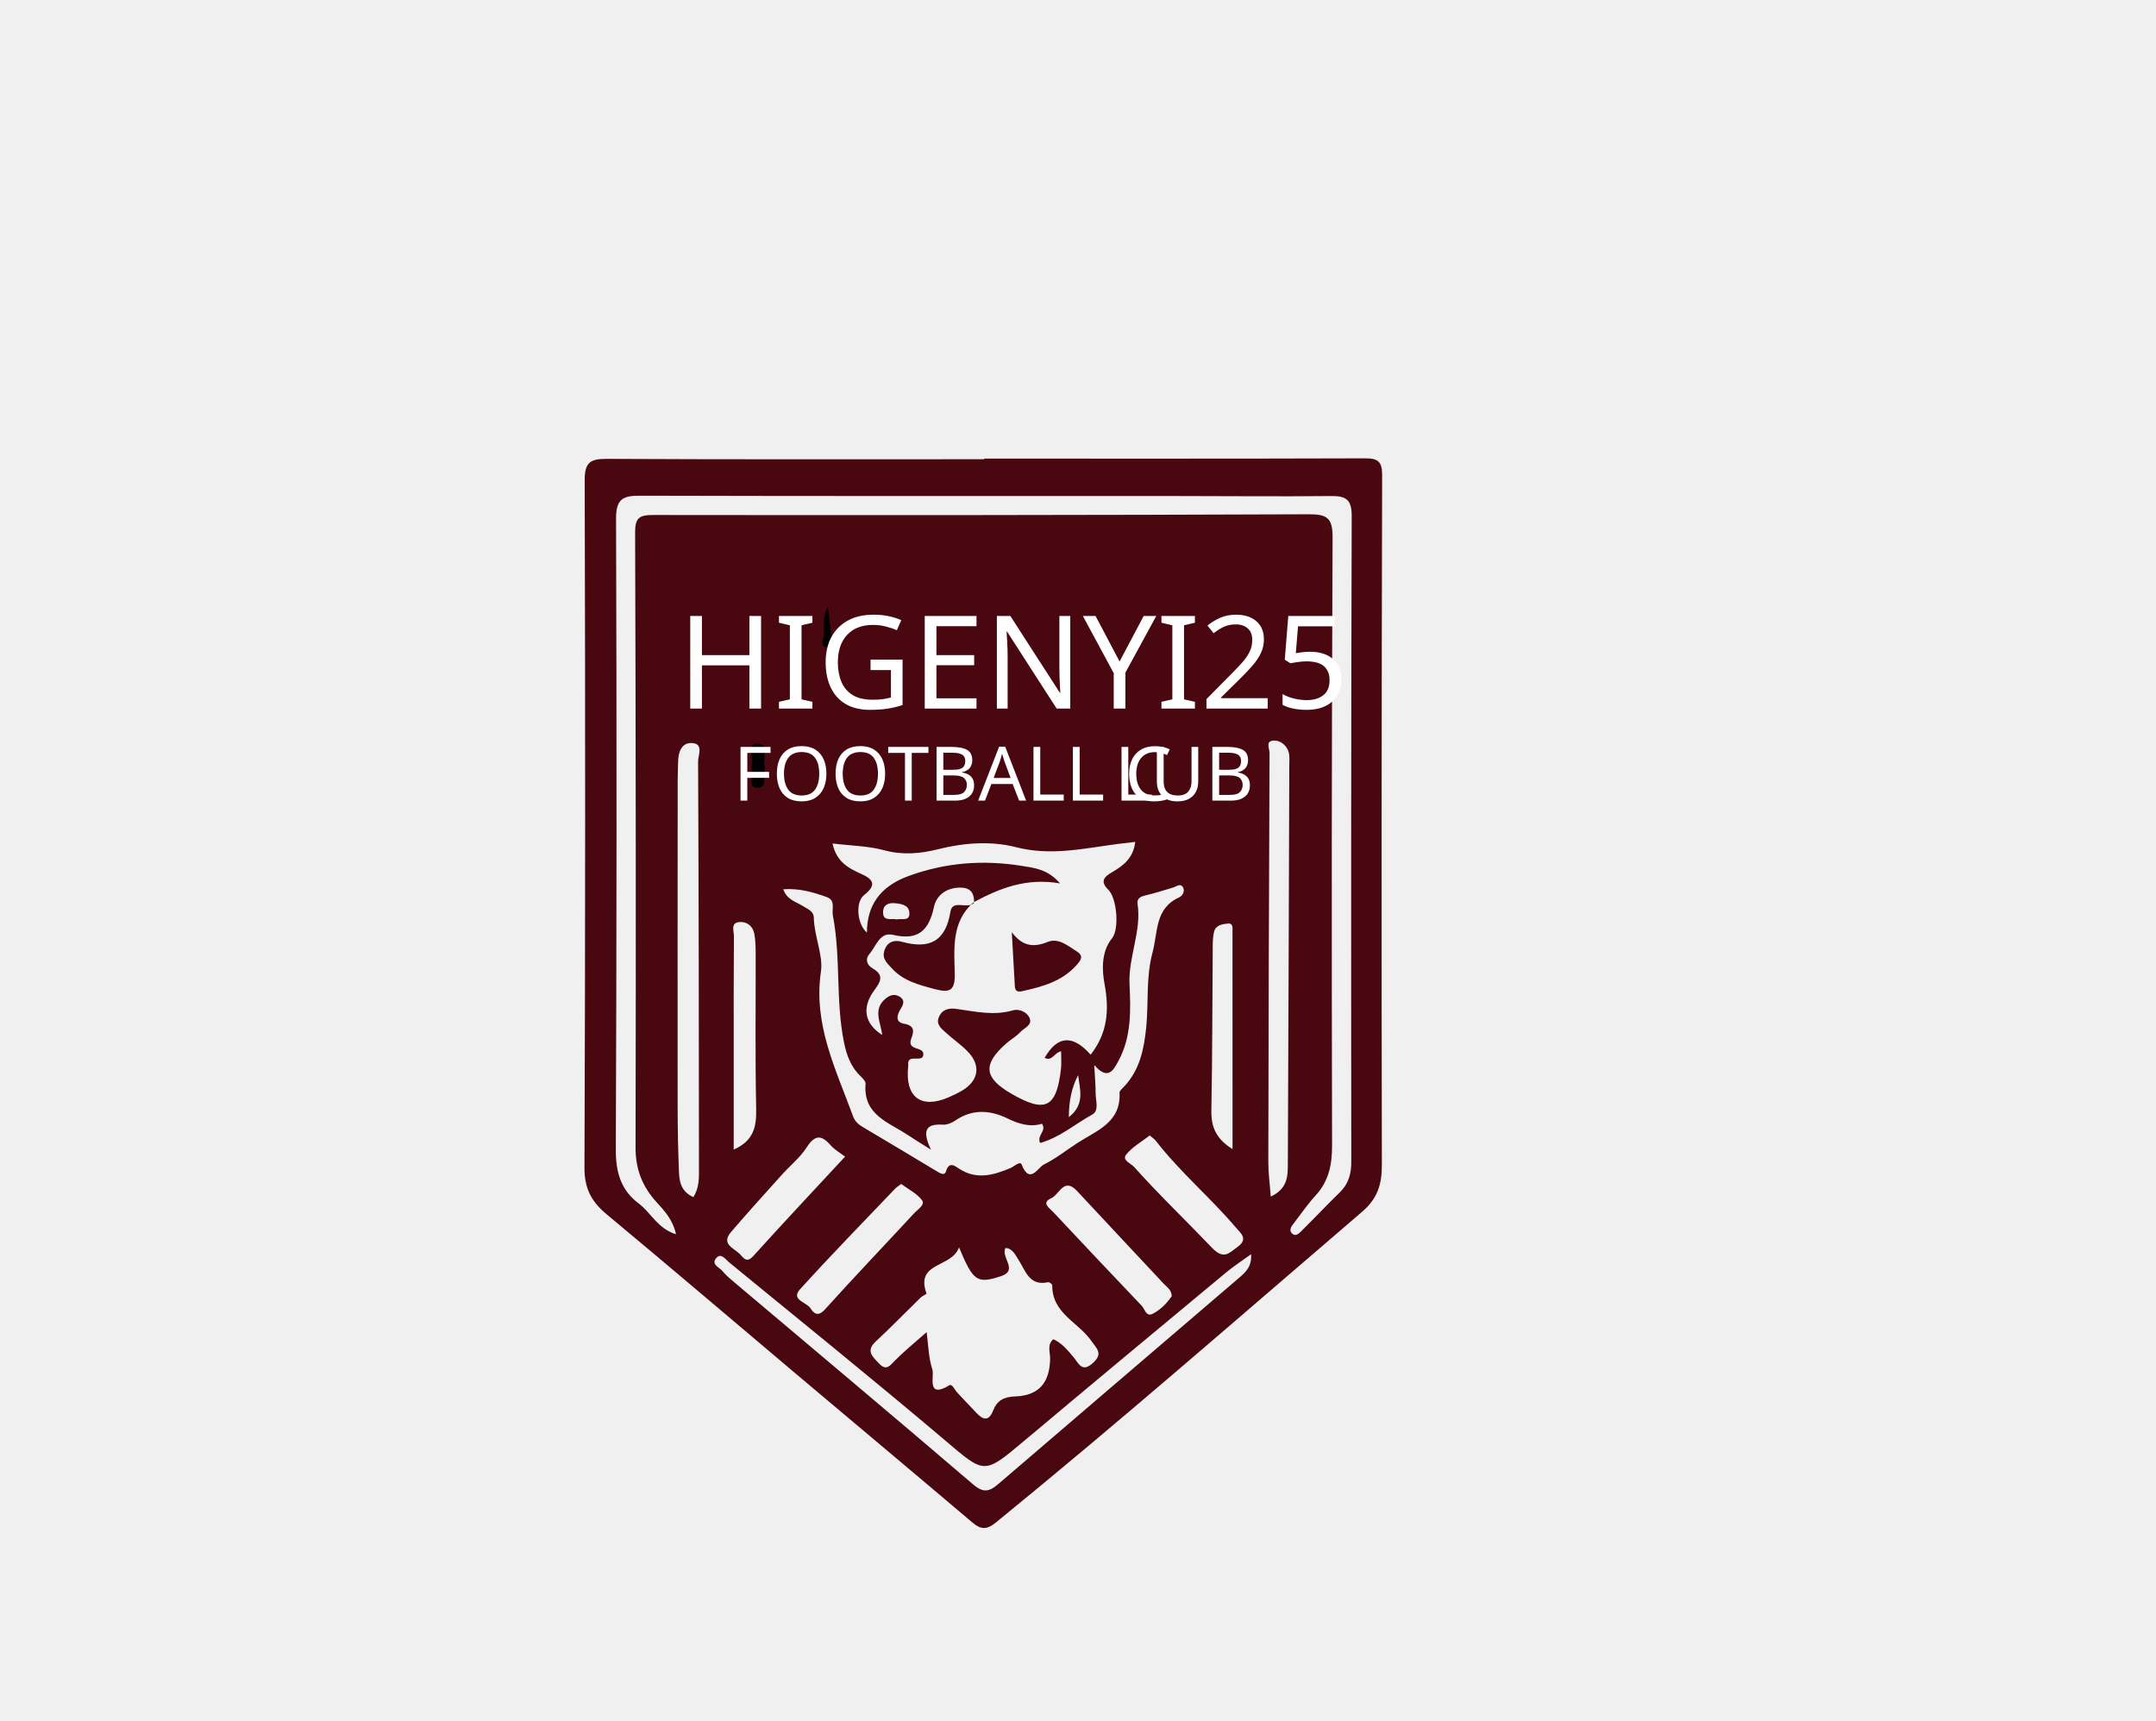
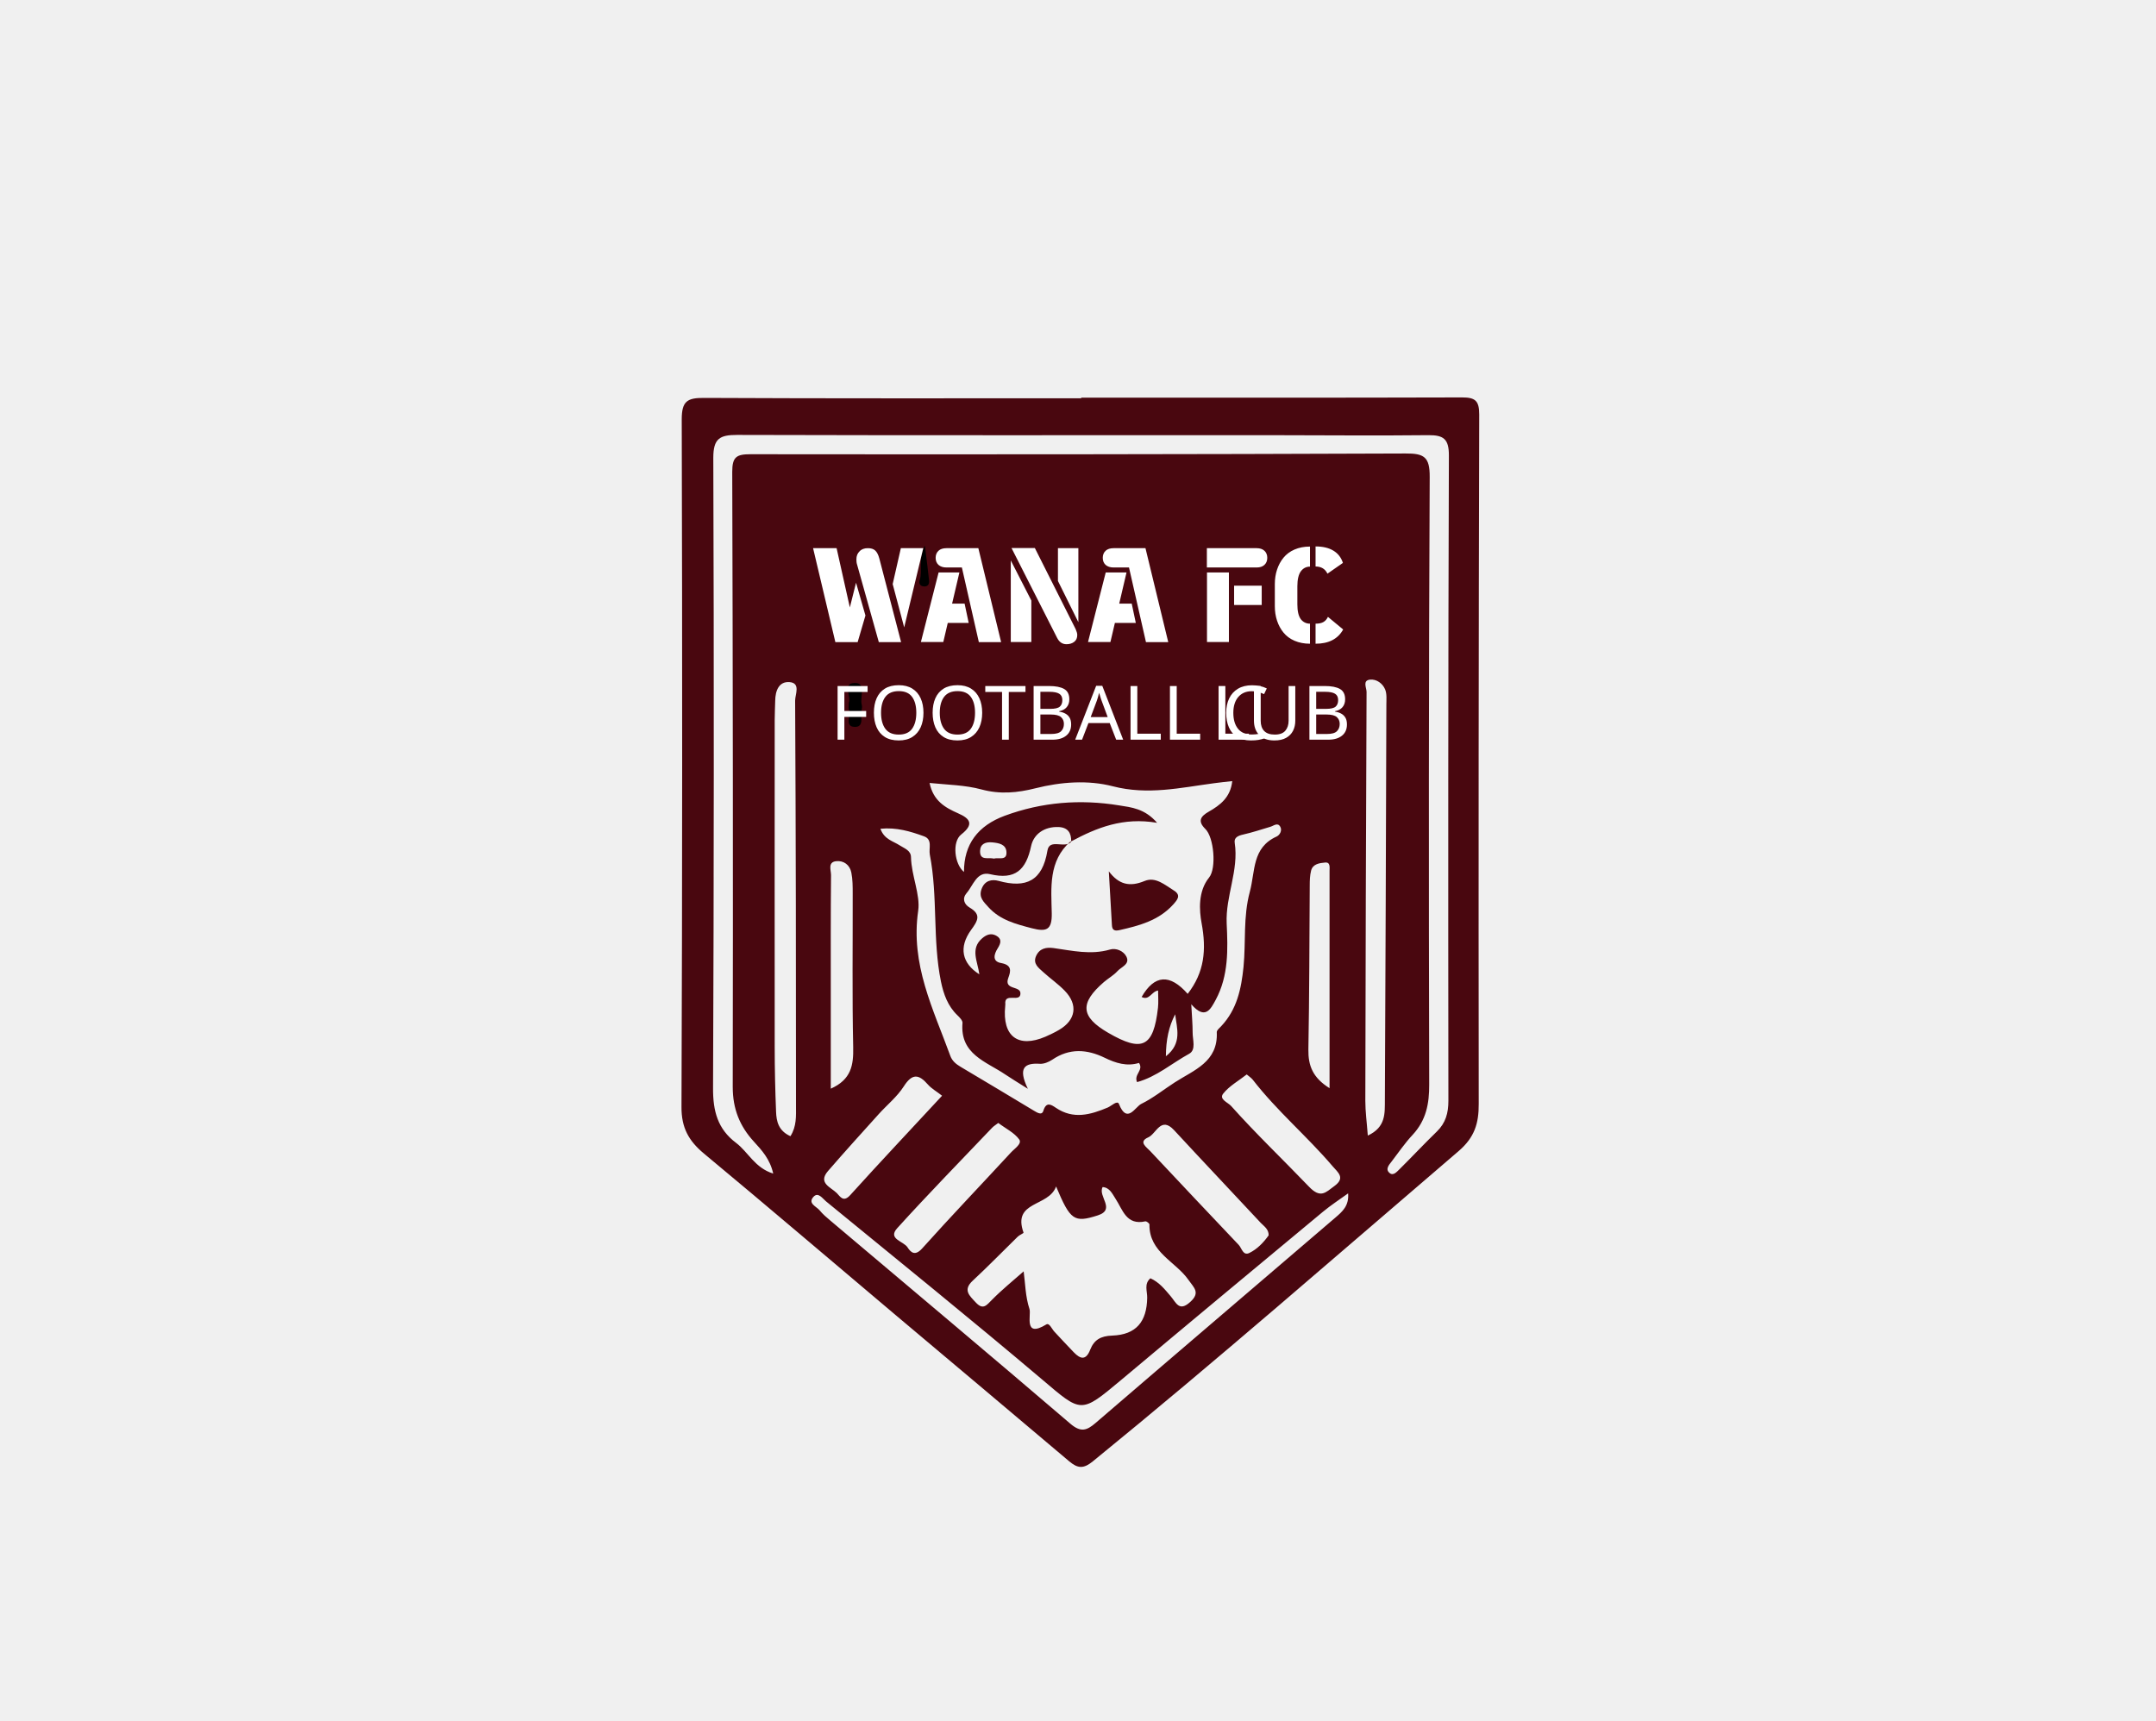
- <svg xmlns="http://www.w3.org/2000/svg" id="Layer_1" data-name="Layer 1" viewBox="0 0 1741.59 1389.89">
-   <defs>
-     <style>
-       .cls-1 {
-         font-size: 60.74px;
-       }
- 
-       .cls-1, .cls-2 {
-         fill: #fff;
-         font-family: eFootballStencil-Regular, 'eFootball Stencil';
-       }
- 
-       .cls-3, .cls-4 {
-         stroke-width: 0px;
-       }
- 
-       .cls-5 {
-         letter-spacing: 0em;
-       }
- 
-       .cls-2 {
-         font-size: 104.77px;
-       }
- 
-       .cls-4 {
-         fill: #49070f;
-       }
-     </style>
-   </defs>
-   <path class="cls-4" d="m1116.47,384.07c.03-11.01-3.11-13.78-13.71-13.75-102.59.34-205.18.21-307.76.21v.51c-101.56,0-203.12.24-304.68-.29-13.46-.07-18.05,2.63-18.01,17.32.52,185.17.53,370.34-.18,555.51-.06,16.82,5.76,27.42,18.03,37.62,52.03,43.25,103.48,87.2,155.21,130.82,46.62,39.33,93.41,78.46,139.91,117.93,6.96,5.9,11.61,6.32,19.22.12,100.21-81.58,197.41-166.68,295.5-250.75,12.82-10.98,16.28-22.28,16.25-38.2-.38-185.68-.23-371.37.22-557.05Zm-551.86,558.73c0,8.05.56,16.38-4.51,24.42-9.68-4.38-11.28-12.04-11.6-19.73-.73-17.39-1.09-34.82-1.11-52.23-.08-88.16-.01-176.32.03-264.48,0-5.12.31-10.24.36-15.37.08-8.01,2.94-15.7,11.51-15.06,9.29.7,4.59,10,4.62,14.93.54,109.18.64,218.35.7,327.52Zm435.89,89.98c-64.59,55.41-129.36,110.61-193.89,166.08-7.2,6.18-12.01,7.76-20.45.54-64.22-54.99-129.02-109.32-193.61-163.89-3.13-2.64-6.31-5.34-8.88-8.49-2.56-3.14-9.71-5.49-4.92-10.76,3.83-4.21,7.31,1.27,10.13,3.59,58.23,47.74,116.85,95.01,174.29,143.68,32.34,27.41,31.25,28.24,64.06.68,54.16-45.5,108.57-90.72,162.98-135.93,6.46-5.38,13.58-9.96,20.39-14.91.77,10.22-4.81,14.88-10.1,19.41Zm-407.65-276.58c.04-3.96-2.84-10.42,4.12-11.19,6.06-.67,11.08,2.96,12.32,9.25,1.07,5.46,1.12,11.18,1.13,16.79.11,41.44-.47,82.88.4,124.3.3,14.39-1.5,26.12-18.14,33.46,0-26.58-.01-52.02,0-77.46,0-31.72-.09-63.44.17-95.15Zm38.3,193.42c6.83-7.61,15.1-14.22,20.53-22.68,6.81-10.6,12.13-9.86,19.55-1.38,2.94,3.35,7.09,5.63,11.41,8.95-25.04,27.03-49.87,53.44-74.16,80.33-5.54,6.13-8.06,1.2-10.83-1.61-4.76-4.8-15.48-8.07-7.18-17.77,13.28-15.52,27.03-30.64,40.68-45.84Zm83.18-262.64c15.07,4.07,29.01,2.77,43.7-.91,20.62-5.18,42.59-6.75,62.57-1.61,28.21,7.26,54.65,1.08,81.78-2.52,4.5-.59,9.01-1.07,14.63-1.73-1.43,13.09-9.74,19.37-19.03,24.68-6.59,3.77-9.25,7.64-2.7,13.97,6.89,6.66,9.13,31.71,2.99,39.24-9.11,11.18-7.91,26.75-6.08,36.63,4.06,21.92,2.34,40.04-11.19,57.43q-21.65-24.55-37.15,2.53c6.15,3.17,7.98-4.53,13.28-5.25,0,4.87.44,9.49-.07,14-3.6,31.74-12.61,36.18-40.32,20.09-22.18-12.87-23.1-23.86-3.32-40.97,3.49-3.02,7.71-5.29,10.75-8.67,3.12-3.47,10.36-5.64,7.3-11.84-2.29-4.62-8.42-7.15-13.29-5.73-15.46,4.52-30.41.93-45.54-1.18-6.01-.83-11.43.25-14.15,6.47-2.71,6.19,2.1,9.52,5.76,12.88,5.65,5.19,12.1,9.57,17.43,15.06,10.92,11.23,8.95,23.68-4.57,31.63-3.52,2.06-7.24,3.85-10.99,5.47-22.14,9.55-35.05-.26-32.55-24.67.05-.51.13-1.03.08-1.54-1.08-10.15,12.39-.65,12.22-8.91-.12-6.18-13.55-2.39-9.75-12.43,2.12-5.57,3.05-10.44-5.81-11.97-7.48-1.3-5.72-7.29-2.73-12.02,2.55-4.04,3.52-7.57-1.42-10.18-4.17-2.2-7.8-.69-11.2,2.25-9.91,8.54-3.59,18.81-2.26,29.06-14.14-8.92-16.85-21.76-6.71-35.78,5.31-7.33,8.58-12.36-1.13-18.08-4.64-2.73-6.21-7.39-2.46-11.72,5.4-6.24,8.2-17.88,18.96-15.34,20.31,4.79,28.99-3.43,33.09-22.61,2.12-9.89,10.84-15.93,22.13-15.54,7.68.27,10.39,4.8,10.27,11.62,20.66-11.08,41.96-19.74,69.42-15.05-9.98-11.61-20.91-12.53-30.78-14.13-31.37-5.09-62.19-2.73-92.28,8.44-21.62,8.03-32.96,23.01-32.91,45.39-7.72-6.25-9.76-24.43-2.23-30.33,10.41-8.17,7.34-12.76-2.58-17.13-10.4-4.58-19.95-10-22.99-24.49,14.89,1.82,28.82,1.98,41.83,5.49Zm149.06,215.64c.08-13.28,2.26-23.88,7.51-33.92,1.32,11.33,5.85,23.44-7.51,33.92Zm-150.06-166.05c.22-5.64,4.48-7.35,9.77-6.81,5.27.53,11.06,1.54,11.48,7.66.51,7.4-6.25,4.35-10.23,5.44-4.21-1.17-11.34,2.11-11.02-6.29Zm-45.29-11.7c7.1,2.58,3.74,9.63,4.74,14.84,6.56,33.89,2.1,68.73,9,102.57,2.07,10.14,5.49,19.68,13.25,27.14,1.8,1.73,4.34,4.26,4.17,6.22-2.18,25.37,18.98,31.16,34.5,41.65,4.61,3.12,9.41,5.97,18.33,11.58-8.17-17.01-2.7-20.95,9.68-20.19,3.26.2,7.14-1.41,9.96-3.34,13.86-9.51,28.12-8.52,42.3-1.63,9.04,4.39,18.01,7.17,27.77,4.23,3.9,6.08-4.39,9.25-1.59,15.52,15.79-4.28,28.17-15.27,42.13-22.93,5.83-3.21,2.72-11.37,2.75-17.33.03-6.56-.62-13.13-1.13-22.71,11.35,13,15.68,3.89,19.75-3.7,10.38-19.39,9.75-40.68,8.76-61.62-1.04-22.11,9.89-42.81,6.48-65.08-.66-4.26,2.68-5.81,6.69-6.73,7.46-1.73,14.75-4.12,22.1-6.3,2.73-.81,5.91-3.78,7.99-.02,1.66,2.99-.43,6.74-3.05,7.92-19.89,9.05-17.1,27.75-21.61,44.56-5.47,20.36-3.09,40.52-5.12,60.67-1.8,17.77-5.28,34.4-17.98,47.86-1.38,1.46-3.64,3.24-3.56,4.78,1.23,24.14-18.44,30.57-33.93,40.59-9.03,5.84-17.53,12.7-27.1,17.39-4.93,2.41-11.55,16.61-18,.14-1.28-3.28-6.05,1.5-9.02,2.75-14,5.91-27.77,9.79-41.93.29-3.64-2.44-7.82-5.46-10.2,2.38-1.18,3.9-4.89,1.51-7.57-.11-19.73-11.88-39.47-23.73-59.29-35.45-3.67-2.16-6.69-4.67-8.16-8.72-13.77-37.87-32.35-74.05-25.99-117.29,1.89-12.88-5.48-28.48-5.77-43.33-.11-5.45-5.11-7.01-8.98-9.51-5.35-3.45-12.6-4.76-15.71-13.48,12.97-.93,24.32,2.39,35.34,6.39Zm180.24,372.83c-.34,19.3-8.82,29.86-28.35,30.56-9.33.34-14.61,3.53-17.65,11.29-3.42,8.76-7.85,7.93-13.31,2.24-5.32-5.54-10.56-11.16-15.81-16.77-2.03-2.17-3.95-7.2-6.38-5.74-18.62,11.27-11.95-7.61-13.56-12.53-3.26-9.95-3.39-20.93-4.67-30.45-8.46,7.49-17.46,14.75-25.54,22.91-4.37,4.42-7.15,8.71-13.17,2.21-5.12-5.52-10.61-9.96-2.42-17.57,12.38-11.5,24.15-23.66,36.26-35.47,1.4-1.36,4.88-2.8,4.72-3.26-9.19-25.86,20.29-20.46,26.27-37.31,11.51,27.42,14.45,29.51,33.56,23.41,15.01-4.79-.14-15.49,4.02-22.92,5.7.38,7.79,5.42,10.37,9.37,5.87,9.03,8.71,21.66,24.06,18.3.94-.2,3.35,1.61,3.33,2.46-.33,22.6,21.16,29.92,31.56,44.95,4.26,6.15,9.65,10.12,1.52,17.63-9.16,8.47-11.55.64-16.08-4.69-4.59-5.39-9.09-11.13-16.16-14.29-5.29,4.53-2.48,10.51-2.57,15.67Zm-181.83-39.82c-5.6,6.22-9,3.52-11.77-.87-3.15-4.98-16.22-6.73-8.37-15.4,24.97-27.58,51.02-54.2,76.69-81.15,1.29-1.36,2.99-2.34,4.99-3.88,6.11,4.57,13.02,7.87,16.94,13.33,2.51,3.48-3.79,7.41-6.71,10.57-23.89,25.84-48.22,51.27-71.77,77.4Zm184.37-78.56c-3.05-3.26-10.05-7.53-1.59-11.23,6.42-2.81,10.14-17.34,20.85-5.78,23.23,25.06,46.71,49.9,70,74.91,2.65,2.85,6.5,5.12,6.41,10.1-4.07,5.84-9.18,11.05-15.48,14.21-5.18,2.59-6.23-3.91-8.74-6.53-23.94-25.11-47.72-50.37-71.45-75.68Zm65.31-36.48c-2.66-2.98-10.05-5.44-6.42-9.99,4.9-6.16,12.37-10.27,19.01-15.46,1.97,1.7,3.74,2.77,4.92,4.3,19.48,25.16,43.93,45.73,64.5,69.88,4.19,4.92,10.47,9.35,1.48,15.92-7.05,5.15-11.15,10.54-20.69.54-20.82-21.82-42.69-42.67-62.8-65.19Zm79.5-14.41c-13.57-8.45-17.35-18.24-17.11-31.26.84-44.08.76-88.17,1.11-132.26.03-4.08.09-8.3,1.11-12.21,1.41-5.42,6.85-6.07,11.16-6.52,4.45-.47,3.69,3.88,3.7,6.74.04,57.79.03,115.59.03,175.51Zm45.85-309.98c-.34,106.57-.69,213.15-1.18,319.73-.05,10.48.87,21.8-13.8,28.6-.8-10.76-2-19.38-1.98-28.01.18-110.15.5-220.31,1.01-330.47.02-3.3-3.47-9.28,2.89-9.93,5.18-.53,10.07,3.12,12.08,7.94,1.49,3.56.99,8.06.98,12.14Zm50.07,320.17c.01,9.88-2.2,17.86-9.3,24.78-10.27,10.02-20.13,20.46-30.32,30.56-2.05,2.03-4.88,5.36-7.78,3-3.75-3.04-.69-6.47,1.47-9.29,5.61-7.31,10.85-14.98,17.07-21.74,10.77-11.69,13.38-25.01,13.34-40.71-.38-163.6-.37-327.22.42-490.82.08-16.1-4.48-18.95-19.52-18.89-176.43.72-352.86.8-529.29.58-11.28-.01-14.64,2.31-14.6,14.19.55,165.66.72,331.31.36,496.97-.04,17.73,5.61,31.67,17.18,44.29,6.34,6.92,12.91,13.99,15.49,25.68-14.87-4.58-20.21-17.42-30.01-24.76-14.88-11.16-18.7-25.74-18.62-44.18.71-169.76.75-339.52.21-509.28-.05-15.61,5.24-18.54,19.23-18.5,142.58.4,285.16.22,427.74.25,43.59.01,87.19.49,130.78.03,12.2-.12,16.53,3.11,16.49,16.24-.52,173.87-.51,347.73-.34,521.6Z" />
-   <path class="cls-4" d="m786.44,729.01c-18.12,15.86-15.59,37.57-15.19,57.98.27,13.73-4.4,15.24-16,12.19-13-3.42-25.74-6.64-35.15-17.14-3.73-4.16-8.04-7.71-5.49-14.62,2.62-7.09,8.42-8.04,13.69-6.57,22.35,6.24,35.54-.03,39.48-24.37,1.64-10.11,13.73-1.49,19.08-6.99,0-.01-.41-.47-.41-.47Z" />
-   <path class="cls-4" d="m817.33,753.22c8.06,10.69,16.75,12.82,28.88,7.85,8.93-3.66,16.54,3.26,23.81,7.78,6.04,3.75,2.5,7.64-.7,11.21-11.61,12.92-27.37,17.13-43.44,20.73-3.62.81-5.87.28-6.1-4.04-.75-14.51-1.63-29.02-2.46-43.52Z" />
-   <path class="cls-3" d="m668.66,489.99c1.5,12.25,2.58,20.2,3.38,28.17.27,2.71-.75,5.09-4.17,4.85-3.42-.24-4.19-2.75-3.35-5.35,2.5-7.78-1.43-16.2,4.15-27.67Z" />
-   <path class="cls-3" d="m607.25,617.01c2.21-4.57-5.6-15.88,4.69-16.05,9.85-.17,4.03,11.34,5.68,17.52.38,1.42.17,3.09-.12,4.57-.98,5.02,2.29,13.7-5.74,13.42-8.05-.28-3.07-8.85-4.44-13.57-.41-1.42-.06-3.05-.06-5.89Z" />
-   <text class="cls-2" transform="translate(547.42 572.48)">
-     <tspan x="0" y="0">HIGENYI25</tspan>
-   </text>
-   <text class="cls-1" transform="translate(592.3 646.85)">
-     <tspan x="0" y="0">FOOTBALL C</tspan>
-     <tspan class="cls-5" x="307.76" y="0">L</tspan>
-     <tspan x="336.74" y="0">UB</tspan>
-   </text>
+ <svg xmlns="http://www.w3.org/2000/svg" version="1.1" id="Layer_1" x="0px" y="0px" viewBox="0 0 1741.6 1389.9" style="enable-background:new 0 0 1741.6 1389.9;" xml:space="preserve">
+   <style type="text/css">
+ 	.st0{fill:#49070F;}
+ 	.st1{fill:#FFFFFF;}
+ 	.st2{font-family:'eFootballStencil-Regular';}
+ 	.st3{font-size:60.74px;}
+ </style>
+   <path class="st0" d="M1194.9,334.9c0-11-3.1-13.8-13.7-13.8c-102.6,0.3-205.2,0.2-307.8,0.2v0.5c-101.6,0-203.1,0.2-304.7-0.3  c-13.5-0.1-18,2.6-18,17.3c0.5,185.2,0.5,370.3-0.2,555.5c-0.1,16.8,5.8,27.4,18,37.6c52,43.2,103.5,87.2,155.2,130.8  c46.6,39.3,93.4,78.5,139.9,117.9c7,5.9,11.6,6.3,19.2,0.1c100.2-81.6,197.4-166.7,295.5-250.7c12.8-11,16.3-22.3,16.2-38.2  C1194.3,706.2,1194.4,520.5,1194.9,334.9L1194.9,334.9z M643,893.6c0,8,0.6,16.4-4.5,24.4c-9.7-4.4-11.3-12-11.6-19.7  c-0.7-17.4-1.1-34.8-1.1-52.2c-0.1-88.2,0-176.3,0-264.5c0-5.1,0.3-10.2,0.4-15.4c0.1-8,2.9-15.7,11.5-15.1c9.3,0.7,4.6,10,4.6,14.9  C642.9,675.2,643,784.4,643,893.6L643,893.6z M1078.9,983.6c-64.6,55.4-129.4,110.6-193.9,166.1c-7.2,6.2-12,7.8-20.5,0.5  c-64.2-55-129-109.3-193.6-163.9c-3.1-2.6-6.3-5.3-8.9-8.5c-2.6-3.1-9.7-5.5-4.9-10.8c3.8-4.2,7.3,1.3,10.1,3.6  c58.2,47.7,116.8,95,174.3,143.7c32.3,27.4,31.2,28.2,64.1,0.7c54.2-45.5,108.6-90.7,163-135.9c6.5-5.4,13.6-10,20.4-14.9  C1089.8,974.4,1084.2,979,1078.9,983.6z M671.3,707c0-4-2.8-10.4,4.1-11.2c6.1-0.7,11.1,3,12.3,9.2c1.1,5.5,1.1,11.2,1.1,16.8  c0.1,41.4-0.5,82.9,0.4,124.3c0.3,14.4-1.5,26.1-18.1,33.5c0-26.6,0-52,0-77.5C671.1,770.4,671,738.7,671.3,707L671.3,707z   M709.6,900.4c6.8-7.6,15.1-14.2,20.5-22.7c6.8-10.6,12.1-9.9,19.5-1.4c2.9,3.3,7.1,5.6,11.4,9c-25,27-49.9,53.4-74.2,80.3  c-5.5,6.1-8.1,1.2-10.8-1.6c-4.8-4.8-15.5-8.1-7.2-17.8C682.2,930.7,695.9,915.6,709.6,900.4z M792.7,637.8  c15.1,4.1,29,2.8,43.7-0.9c20.6-5.2,42.6-6.8,62.6-1.6c28.2,7.3,54.7,1.1,81.8-2.5c4.5-0.6,9-1.1,14.6-1.7  c-1.4,13.1-9.7,19.4-19,24.7c-6.6,3.8-9.2,7.6-2.7,14c6.9,6.7,9.1,31.7,3,39.2c-9.1,11.2-7.9,26.8-6.1,36.6  c4.1,21.9,2.3,40-11.2,57.4c-14.4-16.4-26.8-15.5-37.2,2.5c6.2,3.2,8-4.5,13.3-5.2c0,4.9,0.4,9.5-0.1,14  c-3.6,31.7-12.6,36.2-40.3,20.1c-22.2-12.9-23.1-23.9-3.3-41c3.5-3,7.7-5.3,10.8-8.7c3.1-3.5,10.4-5.6,7.3-11.8  c-2.3-4.6-8.4-7.2-13.3-5.7c-15.5,4.5-30.4,0.9-45.5-1.2c-6-0.8-11.4,0.2-14.2,6.5c-2.7,6.2,2.1,9.5,5.8,12.9  c5.7,5.2,12.1,9.6,17.4,15.1c10.9,11.2,9,23.7-4.6,31.6c-3.5,2.1-7.2,3.8-11,5.5c-22.1,9.5-35-0.3-32.5-24.7c0-0.5,0.1-1,0.1-1.5  c-1.1-10.2,12.4-0.7,12.2-8.9c-0.1-6.2-13.5-2.4-9.8-12.4c2.1-5.6,3-10.4-5.8-12c-7.5-1.3-5.7-7.3-2.7-12c2.5-4,3.5-7.6-1.4-10.2  c-4.2-2.2-7.8-0.7-11.2,2.2c-9.9,8.5-3.6,18.8-2.3,29.1c-14.1-8.9-16.8-21.8-6.7-35.8c5.3-7.3,8.6-12.4-1.1-18.1  c-4.6-2.7-6.2-7.4-2.5-11.7c5.4-6.2,8.2-17.9,19-15.3c20.3,4.8,29-3.4,33.1-22.6c2.1-9.9,10.8-15.9,22.1-15.5  c7.7,0.3,10.4,4.8,10.3,11.6c20.7-11.1,42-19.7,69.4-15c-10-11.6-20.9-12.5-30.8-14.1c-31.4-5.1-62.2-2.7-92.3,8.4  c-21.6,8-33,23-32.9,45.4c-7.7-6.2-9.8-24.4-2.2-30.3c10.4-8.2,7.3-12.8-2.6-17.1c-10.4-4.6-20-10-23-24.5  C765.8,634.1,779.7,634.3,792.7,637.8L792.7,637.8z M941.8,853.4c0.1-13.3,2.3-23.9,7.5-33.9C950.6,830.8,955.2,842.9,941.8,853.4z   M791.7,687.4c0.2-5.6,4.5-7.3,9.8-6.8c5.3,0.5,11.1,1.5,11.5,7.7c0.5,7.4-6.2,4.3-10.2,5.4C798.5,692.5,791.4,695.8,791.7,687.4z   M746.4,675.7c7.1,2.6,3.7,9.6,4.7,14.8c6.6,33.9,2.1,68.7,9,102.6c2.1,10.1,5.5,19.7,13.2,27.1c1.8,1.7,4.3,4.3,4.2,6.2  c-2.2,25.4,19,31.2,34.5,41.7c4.6,3.1,9.4,6,18.3,11.6c-8.2-17-2.7-21,9.7-20.2c3.3,0.2,7.1-1.4,10-3.3c13.9-9.5,28.1-8.5,42.3-1.6  c9,4.4,18,7.2,27.8,4.2c3.9,6.1-4.4,9.2-1.6,15.5c15.8-4.3,28.2-15.3,42.1-22.9c5.8-3.2,2.7-11.4,2.8-17.3c0-6.6-0.6-13.1-1.1-22.7  c11.3,13,15.7,3.9,19.8-3.7c10.4-19.4,9.8-40.7,8.8-61.6c-1-22.1,9.9-42.8,6.5-65.1c-0.7-4.3,2.7-5.8,6.7-6.7  c7.5-1.7,14.8-4.1,22.1-6.3c2.7-0.8,5.9-3.8,8,0c1.7,3-0.4,6.7-3,7.9c-19.9,9-17.1,27.8-21.6,44.6c-5.5,20.4-3.1,40.5-5.1,60.7  c-1.8,17.8-5.3,34.4-18,47.9c-1.4,1.5-3.6,3.2-3.6,4.8c1.2,24.1-18.4,30.6-33.9,40.6c-9,5.8-17.5,12.7-27.1,17.4  c-4.9,2.4-11.5,16.6-18,0.1c-1.3-3.3-6,1.5-9,2.8c-14,5.9-27.8,9.8-41.9,0.3c-3.6-2.4-7.8-5.5-10.2,2.4c-1.2,3.9-4.9,1.5-7.6-0.1  c-19.7-11.9-39.5-23.7-59.3-35.5c-3.7-2.2-6.7-4.7-8.2-8.7c-13.8-37.9-32.3-74-26-117.3c1.9-12.9-5.5-28.5-5.8-43.3  c-0.1-5.5-5.1-7-9-9.5c-5.3-3.5-12.6-4.8-15.7-13.5C724.1,668.3,735.4,671.7,746.4,675.7L746.4,675.7z M926.7,1048.5  c-0.3,19.3-8.8,29.9-28.3,30.6c-9.3,0.3-14.6,3.5-17.7,11.3c-3.4,8.8-7.8,7.9-13.3,2.2c-5.3-5.5-10.6-11.2-15.8-16.8  c-2-2.2-4-7.2-6.4-5.7c-18.6,11.3-12-7.6-13.6-12.5c-3.3-9.9-3.4-20.9-4.7-30.4c-8.5,7.5-17.5,14.8-25.5,22.9  c-4.4,4.4-7.2,8.7-13.2,2.2c-5.1-5.5-10.6-10-2.4-17.6c12.4-11.5,24.2-23.7,36.3-35.5c1.4-1.4,4.9-2.8,4.7-3.3  c-9.2-25.9,20.3-20.5,26.3-37.3c11.5,27.4,14.5,29.5,33.6,23.4c15-4.8-0.1-15.5,4-22.9c5.7,0.4,7.8,5.4,10.4,9.4  c5.9,9,8.7,21.7,24.1,18.3c0.9-0.2,3.3,1.6,3.3,2.5c-0.3,22.6,21.2,29.9,31.6,44.9c4.3,6.2,9.7,10.1,1.5,17.6  c-9.2,8.5-11.5,0.6-16.1-4.7c-4.6-5.4-9.1-11.1-16.2-14.3C924,1037.3,926.8,1043.3,926.7,1048.5L926.7,1048.5z M744.9,1008.7  c-5.6,6.2-9,3.5-11.8-0.9c-3.2-5-16.2-6.7-8.4-15.4c25-27.6,51-54.2,76.7-81.2c1.3-1.4,3-2.3,5-3.9c6.1,4.6,13,7.9,16.9,13.3  c2.5,3.5-3.8,7.4-6.7,10.6C792.7,957.1,768.4,982.5,744.9,1008.7L744.9,1008.7z M929.2,930.1c-3-3.3-10-7.5-1.6-11.2  c6.4-2.8,10.1-17.3,20.8-5.8c23.2,25.1,46.7,49.9,70,74.9c2.7,2.8,6.5,5.1,6.4,10.1c-4.1,5.8-9.2,11.1-15.5,14.2  c-5.2,2.6-6.2-3.9-8.7-6.5C976.7,980.7,953,955.4,929.2,930.1L929.2,930.1z M994.5,893.6c-2.7-3-10-5.4-6.4-10  c4.9-6.2,12.4-10.3,19-15.5c2,1.7,3.7,2.8,4.9,4.3c19.5,25.2,43.9,45.7,64.5,69.9c4.2,4.9,10.5,9.3,1.5,15.9  c-7.1,5.2-11.2,10.5-20.7,0.5C1036.5,937,1014.6,916.1,994.5,893.6L994.5,893.6z M1074,879.2c-13.6-8.5-17.3-18.2-17.1-31.3  c0.8-44.1,0.8-88.2,1.1-132.3c0-4.1,0.1-8.3,1.1-12.2c1.4-5.4,6.8-6.1,11.2-6.5c4.5-0.5,3.7,3.9,3.7,6.7  C1074,761.5,1074,819.3,1074,879.2L1074,879.2z M1119.9,569.2c-0.3,106.6-0.7,213.2-1.2,319.7c-0.1,10.5,0.9,21.8-13.8,28.6  c-0.8-10.8-2-19.4-2-28c0.2-110.2,0.5-220.3,1-330.5c0-3.3-3.5-9.3,2.9-9.9c5.2-0.5,10.1,3.1,12.1,7.9  C1120.4,560.7,1119.9,565.2,1119.9,569.2L1119.9,569.2z M1170,889.4c0,9.9-2.2,17.9-9.3,24.8c-10.3,10-20.1,20.5-30.3,30.6  c-2.1,2-4.9,5.4-7.8,3c-3.8-3-0.7-6.5,1.5-9.3c5.6-7.3,10.8-15,17.1-21.7c10.8-11.7,13.4-25,13.3-40.7  c-0.4-163.6-0.4-327.2,0.4-490.8c0.1-16.1-4.5-19-19.5-18.9c-176.4,0.7-352.9,0.8-529.3,0.6c-11.3,0-14.6,2.3-14.6,14.2  c0.5,165.7,0.7,331.3,0.4,497c0,17.7,5.6,31.7,17.2,44.3c6.3,6.9,12.9,14,15.5,25.7c-14.9-4.6-20.2-17.4-30-24.8  c-14.9-11.2-18.7-25.7-18.6-44.2c0.7-169.8,0.8-339.5,0.2-509.3c0-15.6,5.2-18.5,19.2-18.5c142.6,0.4,285.2,0.2,427.7,0.2  c43.6,0,87.2,0.5,130.8,0c12.2-0.1,16.5,3.1,16.5,16.2C1169.8,541.7,1169.8,715.5,1170,889.4L1170,889.4z" />
+   <path class="st0" d="M864.8,679.8c-18.1,15.9-15.6,37.6-15.2,58c0.3,13.7-4.4,15.2-16,12.2c-13-3.4-25.7-6.6-35.2-17.1  c-3.7-4.2-8-7.7-5.5-14.6c2.6-7.1,8.4-8,13.7-6.6c22.3,6.2,35.5,0,39.5-24.4c1.6-10.1,13.7-1.5,19.1-7  C865.3,680.3,864.9,679.8,864.8,679.8L864.8,679.8z" />
+   <path class="st0" d="M895.7,704c8.1,10.7,16.8,12.8,28.9,7.8c8.9-3.7,16.5,3.3,23.8,7.8c6,3.8,2.5,7.6-0.7,11.2  c-11.6,12.9-27.4,17.1-43.4,20.7c-3.6,0.8-5.9,0.3-6.1-4C897.4,733,896.6,718.5,895.7,704L895.7,704z" />
+   <path d="M747.1,440.8c1.5,12.2,2.6,20.2,3.4,28.2c0.3,2.7-0.8,5.1-4.2,4.8c-3.4-0.2-4.2-2.8-3.3-5.3  C745.4,460.7,741.5,452.2,747.1,440.8L747.1,440.8z" />
+   <path d="M685.7,567.8c2.2-4.6-5.6-15.9,4.7-16c9.8-0.2,4,11.3,5.7,17.5c0.4,1.4,0.2,3.1-0.1,4.6c-1,5,2.3,13.7-5.7,13.4  c-8-0.3-3.1-8.8-4.4-13.6C685.3,572.3,685.7,570.6,685.7,567.8L685.7,567.8z" />
+   <text transform="matrix(1 0 0 1 670.71 597.6352)" class="st1 st2 st3">FOOTBALL C</text>
+   <text transform="matrix(1 0 0 1 978.4702 597.6352)" class="st1 st2 st3">L</text>
+   <text transform="matrix(1 0 0 1 1007.45 597.6352)" class="st1 st2 st3">UB</text>
+   <g>
+     <path class="st1" d="M675.8,442.9l10.7,47.9l5-20l7.6,26.5l-6.3,21.5h-18l-18-75.9H675.8z M701.1,442.9c2.5,0,4.5,0.6,5.9,1.9   c1.4,1.3,2.5,3.4,3.3,6.4l17.6,67.6h-18l-17.6-62.8c-0.4-1.2-0.5-2.6-0.5-4.1c0-2.6,0.8-4.8,2.5-6.4   C695.9,443.7,698.2,442.9,701.1,442.9z M721.1,471.9l6.6-29h18.1l-15.4,64L721.1,471.9z" />
+     <path class="st1" d="M769.1,487.7h10.1l3.3,15.6h-16.9l-3.6,15.4h-18.1l14.3-56.2h16.8L769.1,487.7z M790.3,442.9l18.4,75.9h-18   L777,458.5h-12.4c-2.8,0-4.9-0.7-6.5-2.1c-1.5-1.4-2.3-3.3-2.3-5.7s0.8-4.3,2.3-5.7s3.7-2.1,6.4-2.1H790.3z" />
+     <path class="st1" d="M833.1,518.7h-16.6v-65.9l16.6,32.4V518.7z M836,442.9l32.9,65.4c0.8,1.9,1.3,3.4,1.3,4.7   c0,2.5-0.8,4.3-2.5,5.6s-3.8,1.9-6.2,1.9c-3.3,0-5.8-1.7-7.5-5l-36.9-72.7H836z M854.6,442.9h16.5v59.8l-16.5-33.3V442.9z" />
+     <path class="st1" d="M904.1,487.7h10.1l3.3,15.6h-16.9l-3.6,15.4h-18.1l14.3-56.2h16.8L904.1,487.7z M925.3,442.9l18.4,75.9h-18   L912,458.5h-12.4c-2.8,0-4.9-0.7-6.5-2.1c-1.5-1.4-2.3-3.3-2.3-5.7s0.8-4.3,2.3-5.7s3.7-2.1,6.4-2.1H925.3z" />
+     <path class="st1" d="M1015.1,458.5h-40.2v-15.6h40.2c2.7,0,4.8,0.7,6.3,2.1c1.5,1.4,2.3,3.3,2.3,5.7s-0.8,4.3-2.3,5.7   C1019.9,457.8,1017.8,458.5,1015.1,458.5z M992.7,518.7h-17.7v-56.2h17.7V518.7z M1019.2,488.8h-22.3v-15.6h22.3V488.8z" />
+     <path class="st1" d="M1058.2,503.9v16.2c-4.6,0-8.8-0.8-12.5-2.4c-3.7-1.6-6.6-3.8-8.9-6.6c-2.3-2.8-4-6-5.2-9.6   c-1.2-3.6-1.8-7.5-1.8-11.7v-17.9c0-4.2,0.6-8.1,1.8-11.7c1.2-3.6,2.9-6.8,5.2-9.6c2.3-2.8,5.2-5,8.9-6.6c3.7-1.6,7.8-2.4,12.5-2.4   v16.2c-3.1,0-5.5,1.3-7.4,3.8c-1.8,2.5-2.8,6.5-2.8,12v14.7c0,5.4,0.9,9.4,2.8,12C1052.7,502.7,1055.2,503.9,1058.2,503.9z    M1084.8,454.8l-12.5,8.7c-1.8-3.8-5-5.8-9.6-5.8v-16.2c5.8,0,10.6,1.1,14.4,3.4C1080.9,447.2,1083.4,450.5,1084.8,454.8z    M1062.7,520.1v-16.2c2.6,0,4.7-0.4,6.3-1.3c1.6-0.9,2.8-2.3,3.7-4.2l12.3,10.2C1080.7,516.3,1073.3,520.1,1062.7,520.1z" />
+   </g>
</svg>
